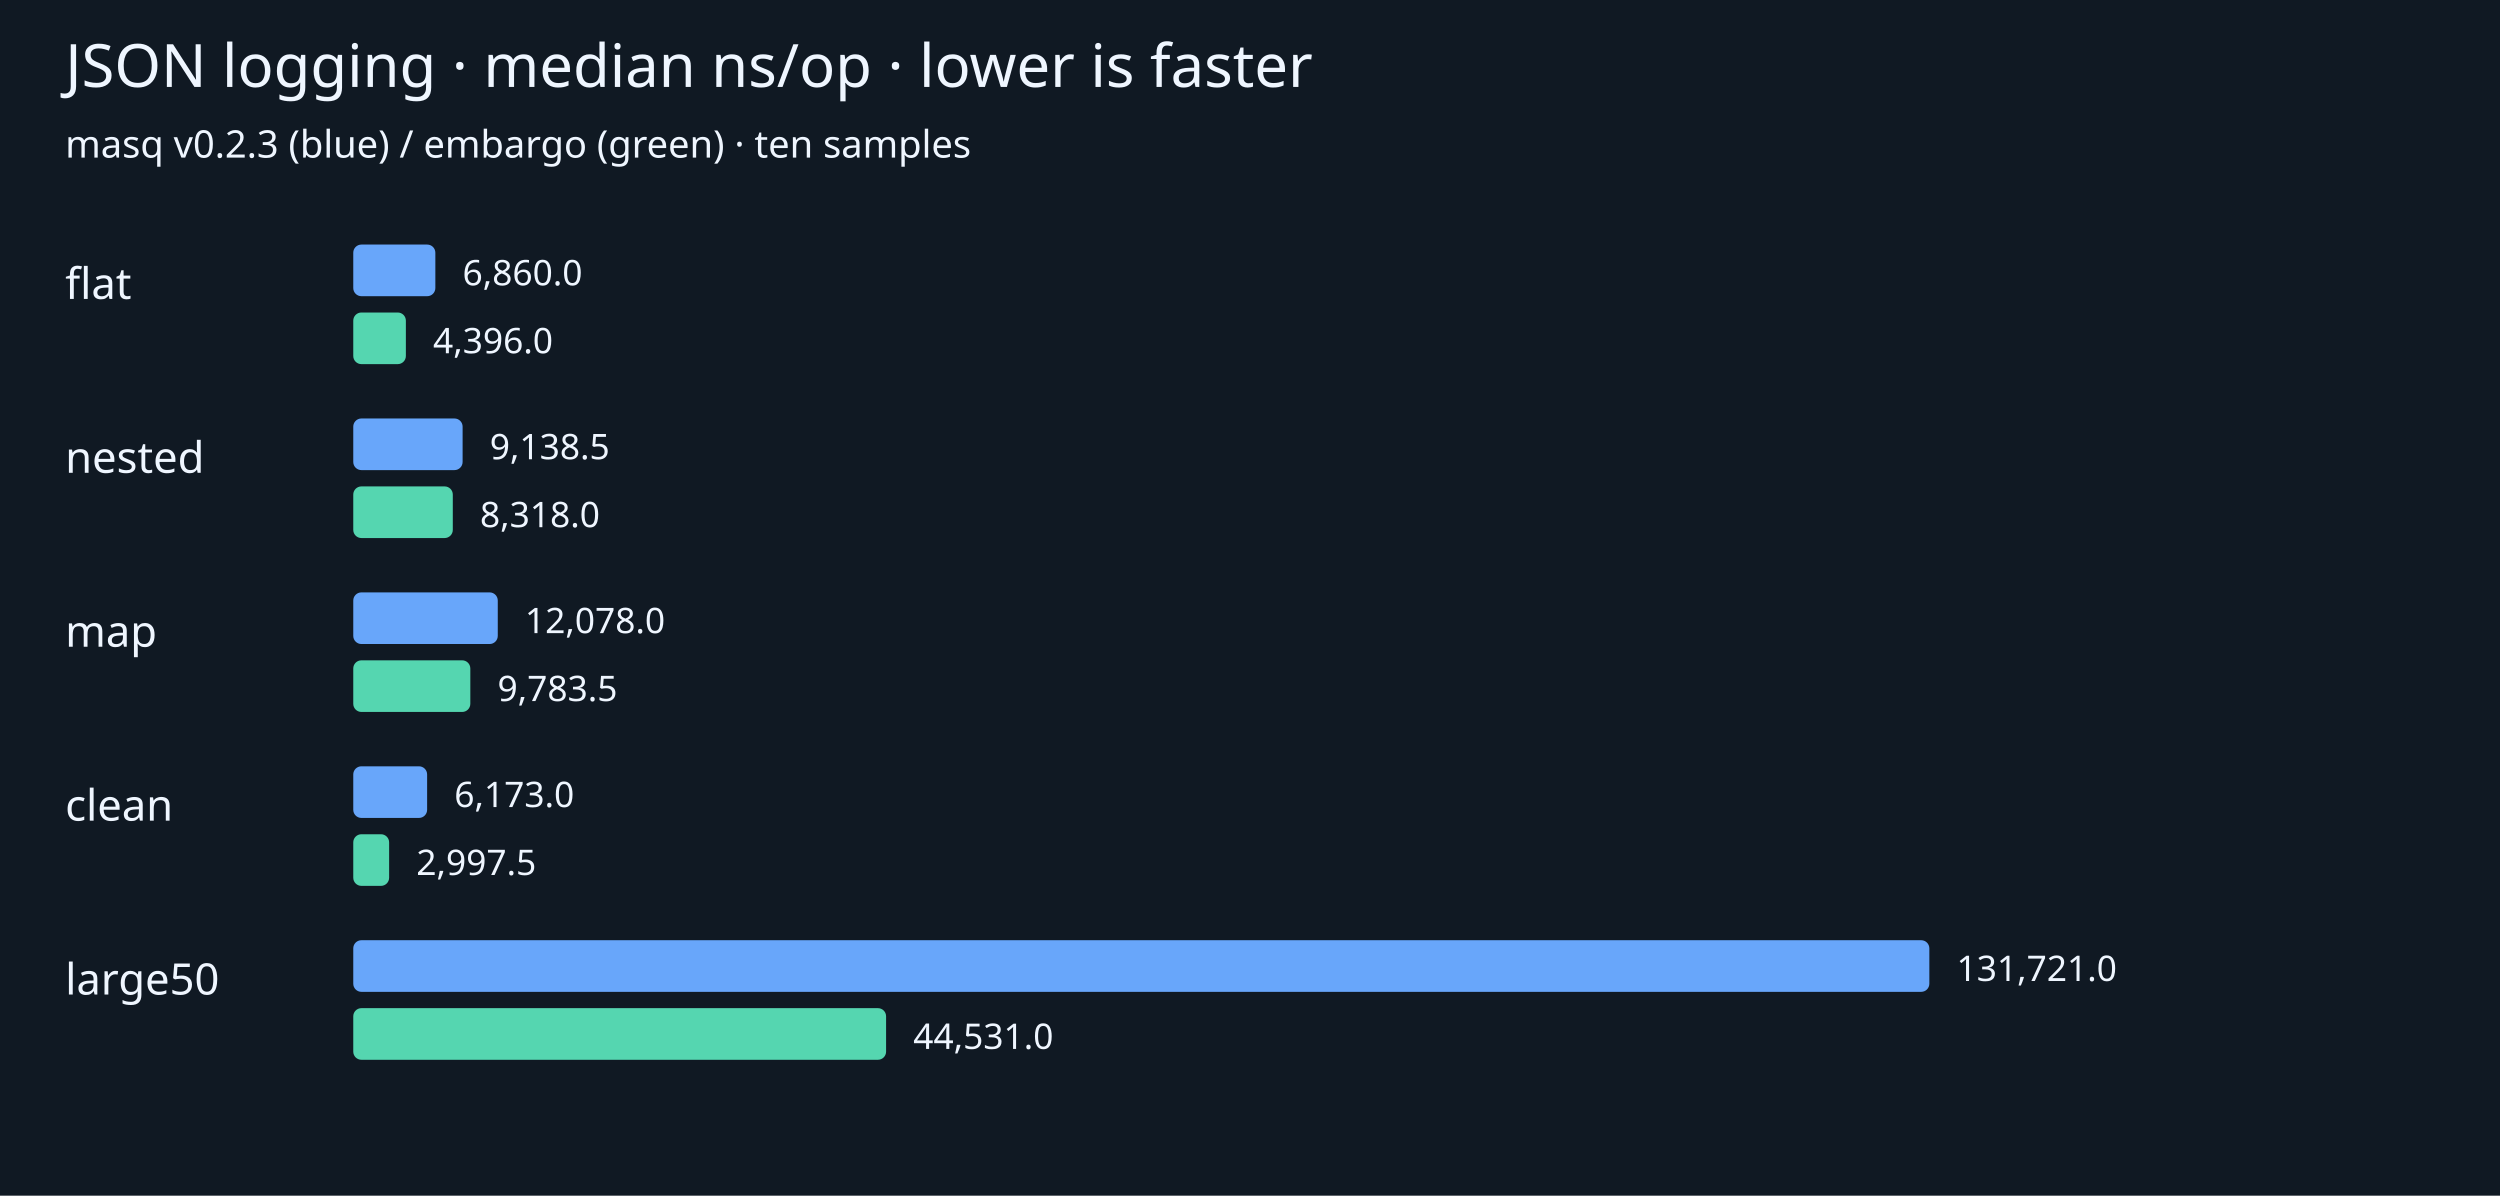
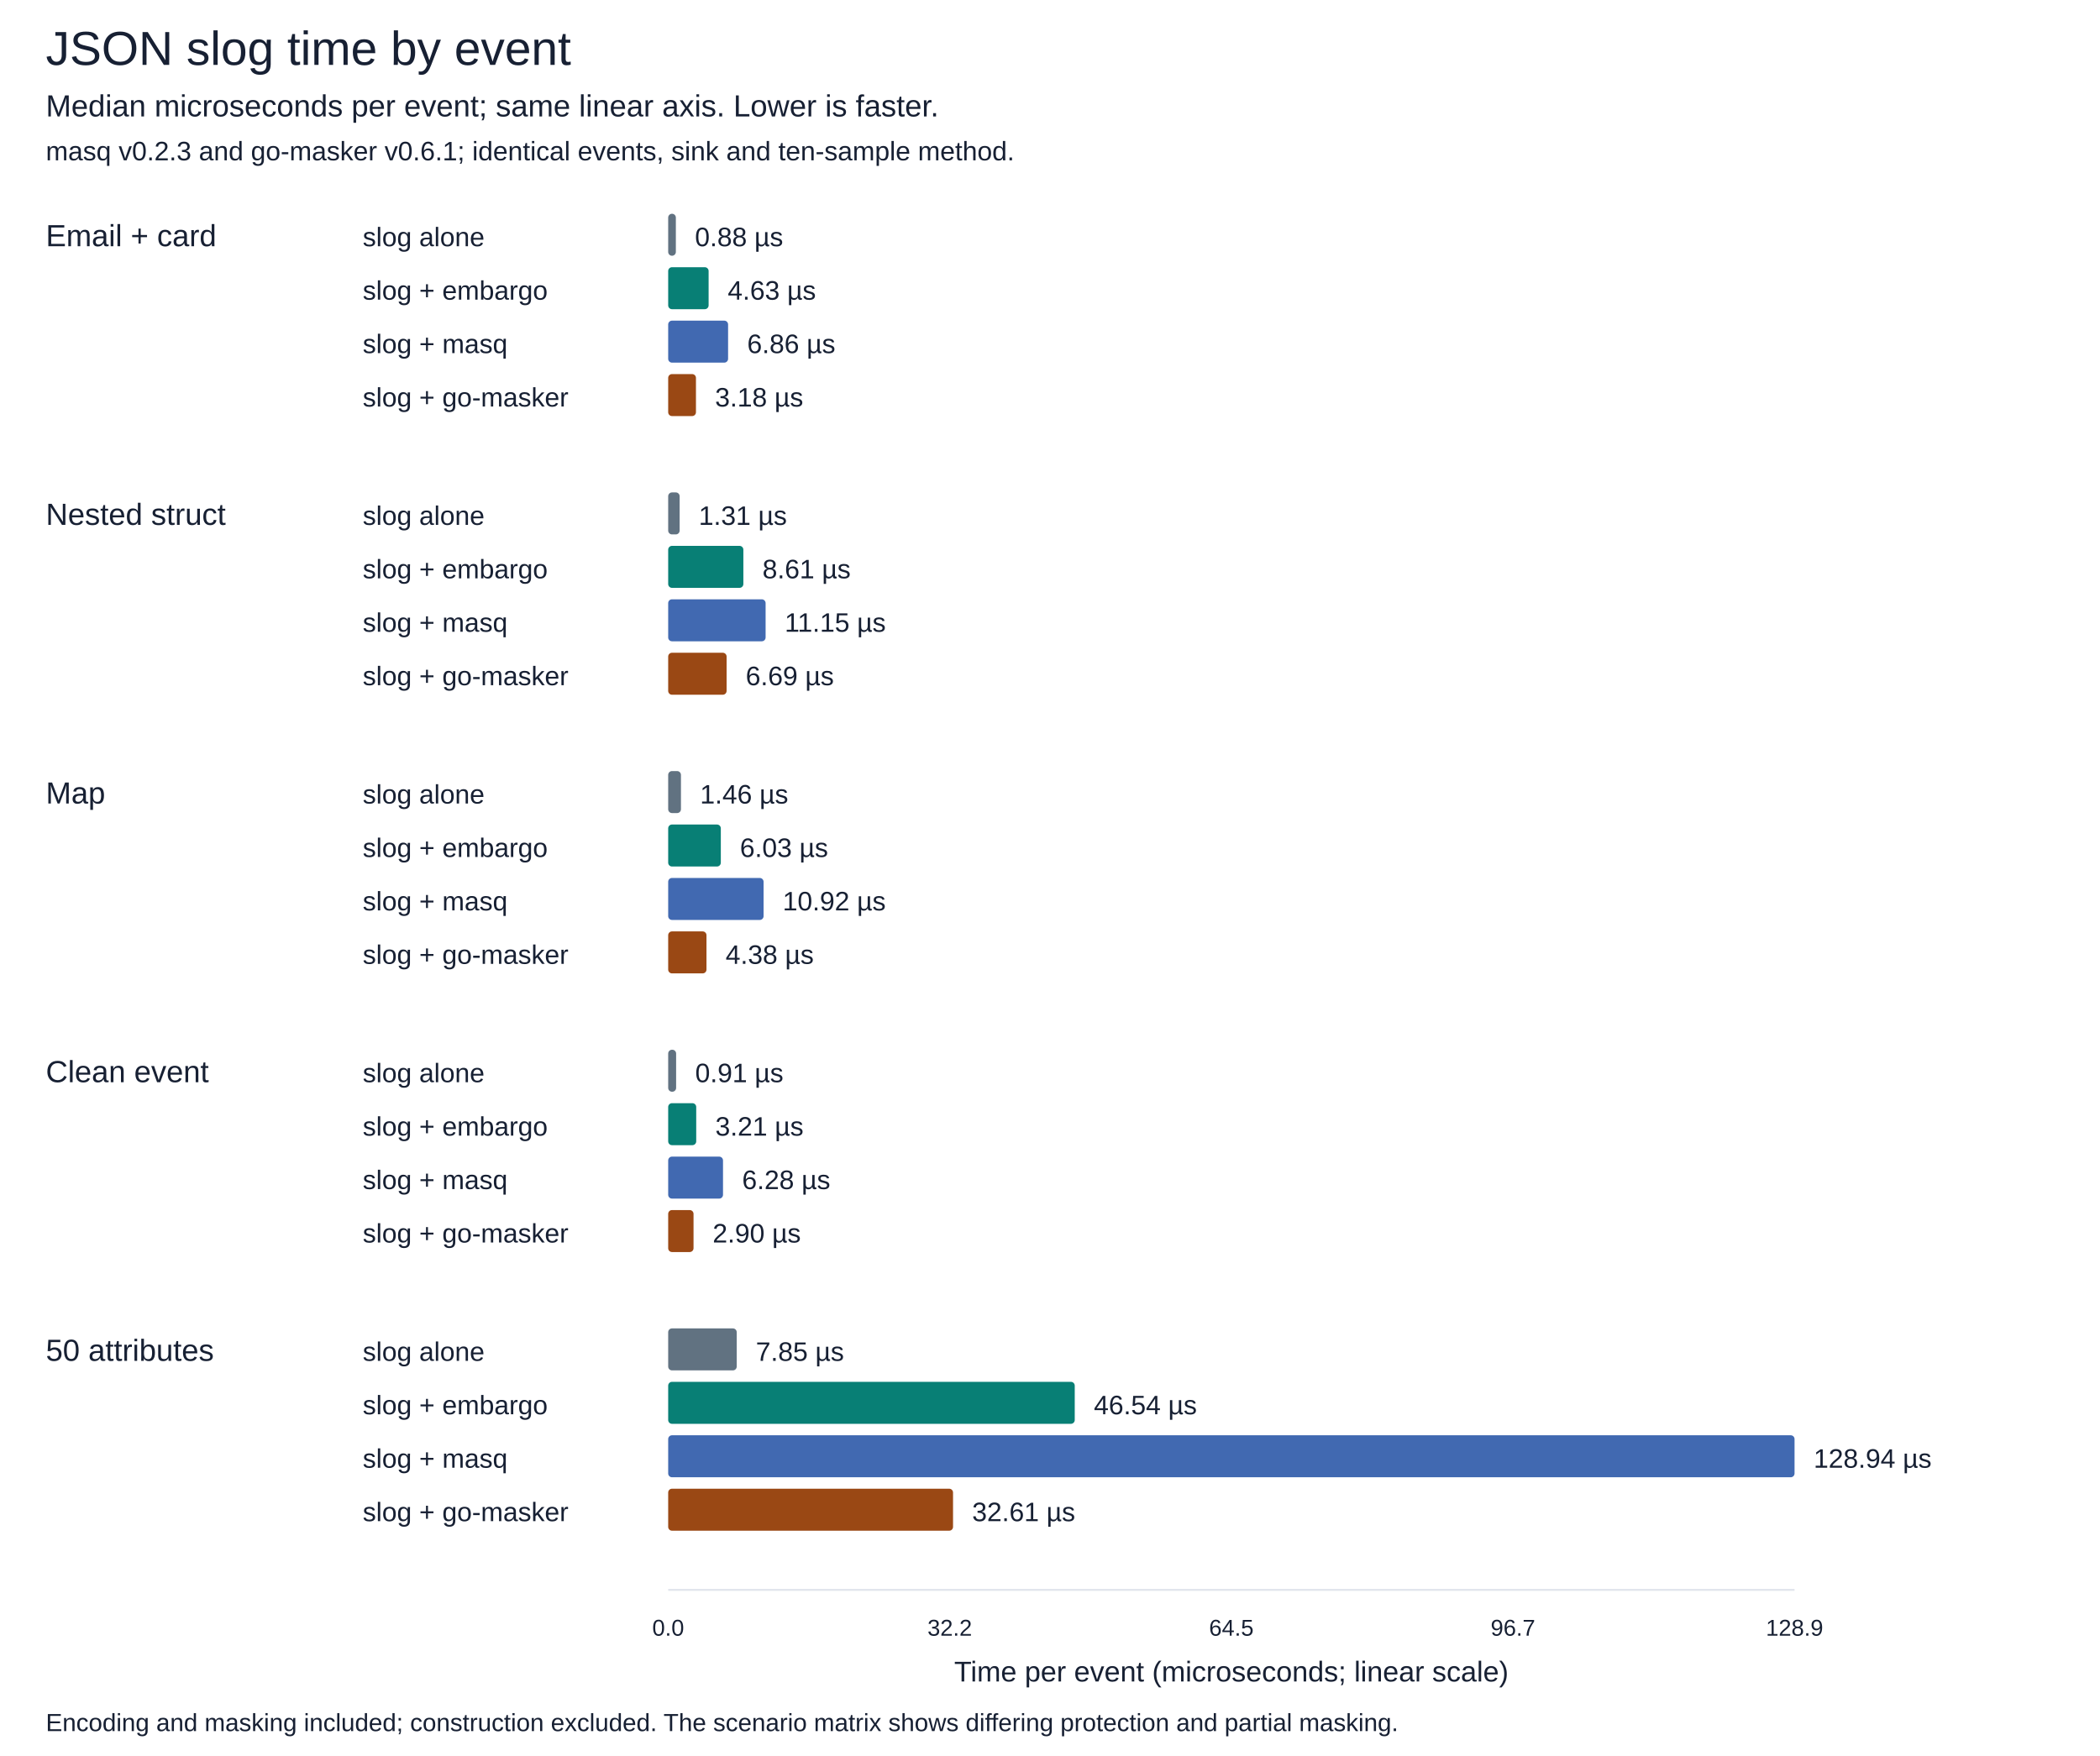
- <svg xmlns="http://www.w3.org/2000/svg" width="920" height="440" viewBox="0 0 920 440" role="img" aria-labelledby="title desc">
-   <rect width="920" height="440" fill="#101923" />
-   <g font-family="sans-serif" fill="#eff6ff">
-     <text x="24" y="32" font-size="22">JSON logging · median ns/op · lower is faster</text>
-     <text x="24" y="58" font-size="14">masq v0.2.3 (blue) / embargo (green) · ten samples</text>
-     <text x="24" y="110" font-size="16">flat</text>
-     <rect x="130" y="90" width="30.21" height="19" rx="3" fill="#68a6fa" />
-     <text x="170.21" y="105" font-size="13">6,860.0</text>
-     <rect x="130" y="115" width="19.36" height="19" rx="3" fill="#55d6b0" />
-     <text x="159.36" y="130" font-size="13">4,396.0</text>
-     <text x="24" y="174" font-size="16">nested</text>
-     <rect x="130" y="154" width="40.24" height="19" rx="3" fill="#68a6fa" />
-     <text x="180.24" y="169" font-size="13">9,138.5</text>
-     <rect x="130" y="179" width="36.63" height="19" rx="3" fill="#55d6b0" />
-     <text x="176.63" y="194" font-size="13">8,318.0</text>
-     <text x="24" y="238" font-size="16">map</text>
-     <rect x="130" y="218" width="53.18" height="19" rx="3" fill="#68a6fa" />
-     <text x="193.18" y="233" font-size="13">12,078.0</text>
-     <rect x="130" y="243" width="43.08" height="19" rx="3" fill="#55d6b0" />
-     <text x="183.08" y="258" font-size="13">9,783.5</text>
-     <text x="24" y="302" font-size="16">clean</text>
-     <rect x="130" y="282" width="27.18" height="19" rx="3" fill="#68a6fa" />
-     <text x="167.18" y="297" font-size="13">6,173.0</text>
-     <rect x="130" y="307" width="13.20" height="19" rx="3" fill="#55d6b0" />
-     <text x="153.20" y="322" font-size="13">2,997.5</text>
-     <text x="24" y="366" font-size="16">large50</text>
-     <rect x="130" y="346" width="580.00" height="19" rx="3" fill="#68a6fa" />
-     <text x="720.00" y="361" font-size="13">131,721.0</text>
-     <rect x="130" y="371" width="196.08" height="19" rx="3" fill="#55d6b0" />
-     <text x="336.08" y="386" font-size="13">44,531.0</text>
+ <svg xmlns="http://www.w3.org/2000/svg" width="1100" height="920" viewBox="0 0 1100 920" role="img">
+   <rect width="100%" height="100%" fill="white" />
+   <g font-family="Arial, sans-serif" font-size="15" fill="#172033">
+     <text x="24" y="34" font-size="25" fill="#172033" text-anchor="start">JSON slog time by event</text>
+     <text x="24" y="61" font-size="16" fill="#172033" text-anchor="start">Median microseconds per event; same linear axis. Lower is faster.</text>
+     <text x="24" y="84" font-size="14" fill="#172033" text-anchor="start">masq v0.2.3 and go-masker v0.6.1; identical events, sink and ten-sample method.</text>
+     <text x="24" y="129" font-size="16" fill="#172033" text-anchor="start">Email + card</text>
+     <text x="190" y="129" font-size="14" fill="#172033" text-anchor="start">slog alone</text>
+     <rect x="350" y="112" width="4.02" height="22" rx="2" fill="#617281" />
+     <text x="364.02" y="129" font-size="14" fill="#172033" text-anchor="start">0.88 µs</text>
+     <text x="190" y="157" font-size="14" fill="#172033" text-anchor="start">slog + embargo</text>
+     <rect x="350" y="140" width="21.18" height="22" rx="2" fill="#087f75" />
+     <text x="381.18" y="157" font-size="14" fill="#172033" text-anchor="start">4.63 µs</text>
+     <text x="190" y="185" font-size="14" fill="#172033" text-anchor="start">slog + masq</text>
+     <rect x="350" y="168" width="31.38" height="22" rx="2" fill="#4169b1" />
+     <text x="391.38" y="185" font-size="14" fill="#172033" text-anchor="start">6.86 µs</text>
+     <text x="190" y="213" font-size="14" fill="#172033" text-anchor="start">slog + go-masker</text>
+     <rect x="350" y="196" width="14.55" height="22" rx="2" fill="#9a4814" />
+     <text x="374.55" y="213" font-size="14" fill="#172033" text-anchor="start">3.18 µs</text>
+     <text x="24" y="275" font-size="16" fill="#172033" text-anchor="start">Nested struct</text>
+     <text x="190" y="275" font-size="14" fill="#172033" text-anchor="start">slog alone</text>
+     <rect x="350" y="258" width="6.00" height="22" rx="2" fill="#617281" />
+     <text x="366.0" y="275" font-size="14" fill="#172033" text-anchor="start">1.31 µs</text>
+     <text x="190" y="303" font-size="14" fill="#172033" text-anchor="start">slog + embargo</text>
+     <rect x="350" y="286" width="39.38" height="22" rx="2" fill="#087f75" />
+     <text x="399.38" y="303" font-size="14" fill="#172033" text-anchor="start">8.61 µs</text>
+     <text x="190" y="331" font-size="14" fill="#172033" text-anchor="start">slog + masq</text>
+     <rect x="350" y="314" width="51.03" height="22" rx="2" fill="#4169b1" />
+     <text x="411.03" y="331" font-size="14" fill="#172033" text-anchor="start">11.15 µs</text>
+     <text x="190" y="359" font-size="14" fill="#172033" text-anchor="start">slog + go-masker</text>
+     <rect x="350" y="342" width="30.60" height="22" rx="2" fill="#9a4814" />
+     <text x="390.6" y="359" font-size="14" fill="#172033" text-anchor="start">6.69 µs</text>
+     <text x="24" y="421" font-size="16" fill="#172033" text-anchor="start">Map</text>
+     <text x="190" y="421" font-size="14" fill="#172033" text-anchor="start">slog alone</text>
+     <rect x="350" y="404" width="6.69" height="22" rx="2" fill="#617281" />
+     <text x="366.69" y="421" font-size="14" fill="#172033" text-anchor="start">1.46 µs</text>
+     <text x="190" y="449" font-size="14" fill="#172033" text-anchor="start">slog + embargo</text>
+     <rect x="350" y="432" width="27.57" height="22" rx="2" fill="#087f75" />
+     <text x="387.57" y="449" font-size="14" fill="#172033" text-anchor="start">6.03 µs</text>
+     <text x="190" y="477" font-size="14" fill="#172033" text-anchor="start">slog + masq</text>
+     <rect x="350" y="460" width="49.97" height="22" rx="2" fill="#4169b1" />
+     <text x="409.97" y="477" font-size="14" fill="#172033" text-anchor="start">10.92 µs</text>
+     <text x="190" y="505" font-size="14" fill="#172033" text-anchor="start">slog + go-masker</text>
+     <rect x="350" y="488" width="20.06" height="22" rx="2" fill="#9a4814" />
+     <text x="380.06" y="505" font-size="14" fill="#172033" text-anchor="start">4.38 µs</text>
+     <text x="24" y="567" font-size="16" fill="#172033" text-anchor="start">Clean event</text>
+     <text x="190" y="567" font-size="14" fill="#172033" text-anchor="start">slog alone</text>
+     <rect x="350" y="550" width="4.16" height="22" rx="2" fill="#617281" />
+     <text x="364.16" y="567" font-size="14" fill="#172033" text-anchor="start">0.91 µs</text>
+     <text x="190" y="595" font-size="14" fill="#172033" text-anchor="start">slog + embargo</text>
+     <rect x="350" y="578" width="14.69" height="22" rx="2" fill="#087f75" />
+     <text x="374.69" y="595" font-size="14" fill="#172033" text-anchor="start">3.21 µs</text>
+     <text x="190" y="623" font-size="14" fill="#172033" text-anchor="start">slog + masq</text>
+     <rect x="350" y="606" width="28.72" height="22" rx="2" fill="#4169b1" />
+     <text x="388.72" y="623" font-size="14" fill="#172033" text-anchor="start">6.28 µs</text>
+     <text x="190" y="651" font-size="14" fill="#172033" text-anchor="start">slog + go-masker</text>
+     <rect x="350" y="634" width="13.28" height="22" rx="2" fill="#9a4814" />
+     <text x="373.28" y="651" font-size="14" fill="#172033" text-anchor="start">2.90 µs</text>
+     <text x="24" y="713" font-size="16" fill="#172033" text-anchor="start">50 attributes</text>
+     <text x="190" y="713" font-size="14" fill="#172033" text-anchor="start">slog alone</text>
+     <rect x="350" y="696" width="35.90" height="22" rx="2" fill="#617281" />
+     <text x="395.9" y="713" font-size="14" fill="#172033" text-anchor="start">7.85 µs</text>
+     <text x="190" y="741" font-size="14" fill="#172033" text-anchor="start">slog + embargo</text>
+     <rect x="350" y="724" width="212.96" height="22" rx="2" fill="#087f75" />
+     <text x="572.96" y="741" font-size="14" fill="#172033" text-anchor="start">46.54 µs</text>
+     <text x="190" y="769" font-size="14" fill="#172033" text-anchor="start">slog + masq</text>
+     <rect x="350" y="752" width="590.00" height="22" rx="2" fill="#4169b1" />
+     <text x="950.0" y="769" font-size="14" fill="#172033" text-anchor="start">128.94 µs</text>
+     <text x="190" y="797" font-size="14" fill="#172033" text-anchor="start">slog + go-masker</text>
+     <rect x="350" y="780" width="149.21" height="22" rx="2" fill="#9a4814" />
+     <text x="509.21" y="797" font-size="14" fill="#172033" text-anchor="start">32.61 µs</text>
+     <path d="M350,833 L940,833" stroke="#e1e5ec" />
+     <text x="350.0" y="857" font-size="12" fill="#172033" text-anchor="middle">0.0</text>
+     <text x="497.5" y="857" font-size="12" fill="#172033" text-anchor="middle">32.2</text>
+     <text x="645.0" y="857" font-size="12" fill="#172033" text-anchor="middle">64.5</text>
+     <text x="792.5" y="857" font-size="12" fill="#172033" text-anchor="middle">96.7</text>
+     <text x="940.0" y="857" font-size="12" fill="#172033" text-anchor="middle">128.9</text>
+     <text x="645" y="881" font-size="15" fill="#172033" text-anchor="middle">Time per event (microseconds; linear scale)</text>
+     <text x="24" y="907" font-size="13" fill="#172033" text-anchor="start">Encoding and masking included; construction excluded. The scenario matrix shows differing protection and partial masking.</text>
  </g>
</svg>
